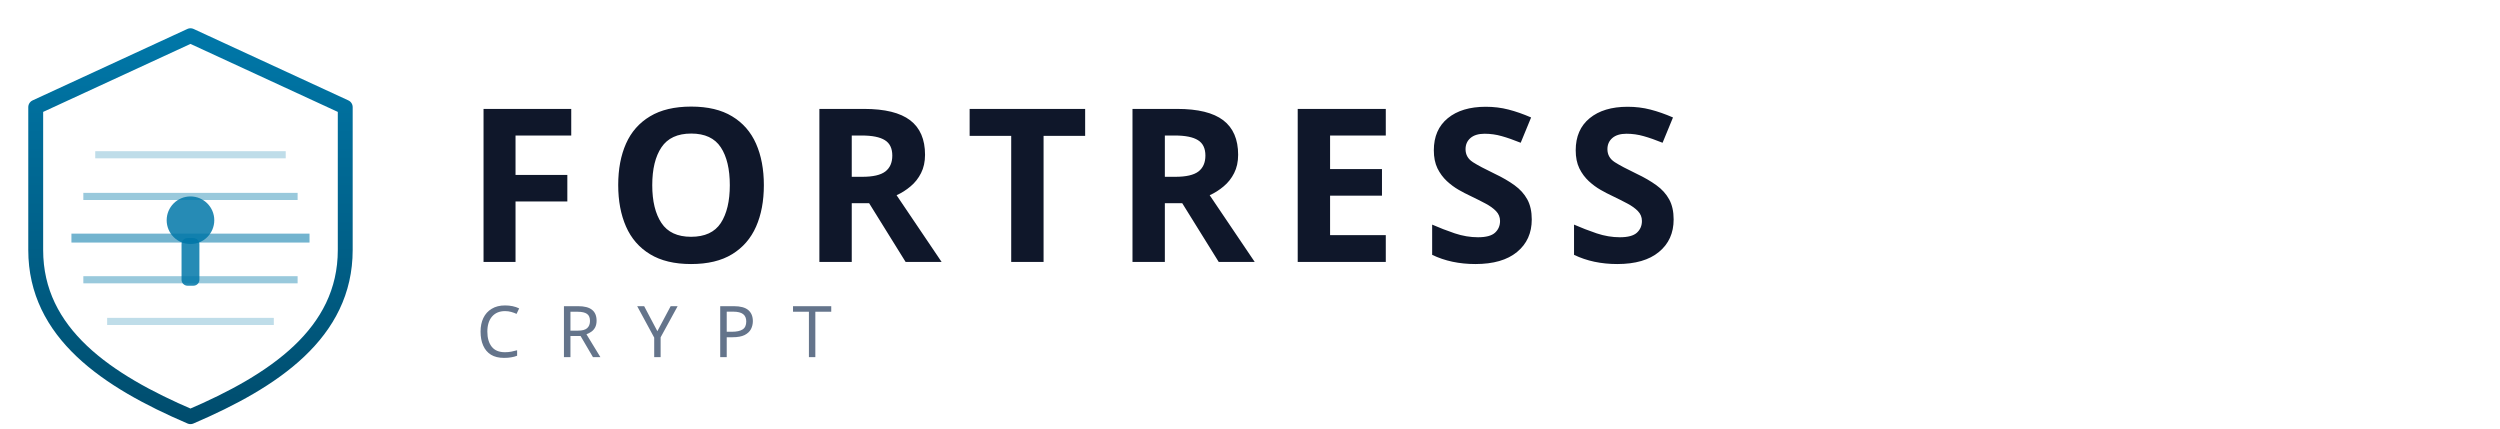
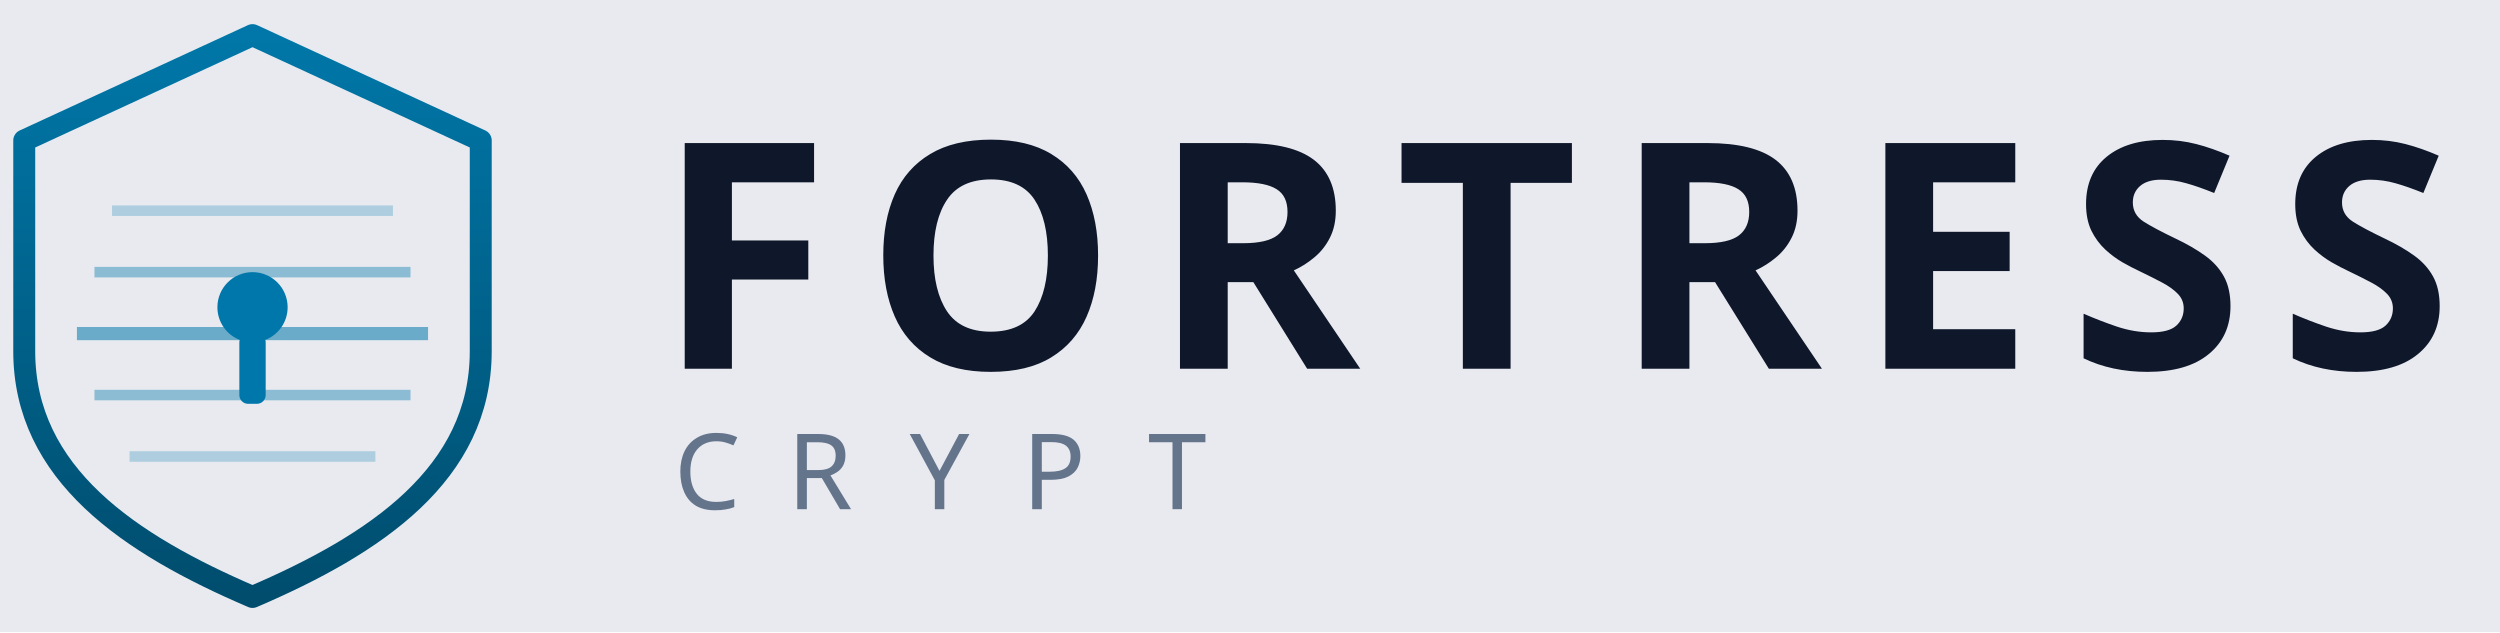
- <svg xmlns="http://www.w3.org/2000/svg" width="420" height="72" viewBox="0 0 420 72">
+ <svg xmlns="http://www.w3.org/2000/svg" viewBox="0 0 284.774 72">
  <defs>
    <linearGradient id="g1" x1="0" y1="0" x2="0" y2="1">
      <stop offset="0%" stop-color="#0077a8" />
      <stop offset="100%" stop-color="#004d6e" />
    </linearGradient>
  </defs>
-   <g transform="translate(0, 4)">
-     <path d="M32 2 L58 14 L58 38 C58 52 46 60 32 66 C18 60 6 52 6 38 L6 14 Z" fill="none" stroke="url(#g1)" stroke-width="2.5" stroke-linejoin="round" />
-     <line x1="16" y1="22" x2="48" y2="22" stroke="#0077a8" stroke-width="1.2" opacity="0.25" />
-     <line x1="14" y1="29" x2="50" y2="29" stroke="#0077a8" stroke-width="1.2" opacity="0.4" />
-     <line x1="12" y1="36" x2="52" y2="36" stroke="#0077a8" stroke-width="1.5" opacity="0.55" />
-     <line x1="14" y1="43" x2="50" y2="43" stroke="#0077a8" stroke-width="1.2" opacity="0.4" />
-     <line x1="18" y1="50" x2="46" y2="50" stroke="#0077a8" stroke-width="1.2" opacity="0.25" />
-     <circle cx="32" cy="33" r="4" fill="#0077a8" opacity="0.85" />
-     <rect x="30.5" y="36" width="3" height="8" rx="1" fill="#0077a8" opacity="0.85" />
+   <rect width="284.774" height="72" fill="#e8eaf0" />
+   <g transform="translate(-298.613, -185.2515)">
+     <path d="M327.374,189.251l26,12v24c0,14-12,22-26,28-14-6-26-14-26-28v-24l26-12Z" fill="none" stroke="url(#g1)" stroke-linejoin="round" stroke-width="2.5" />
+     <line x1="311.374" y1="209.251" x2="343.374" y2="209.251" fill="none" opacity=".25" stroke="#0077a8" stroke-width="1.2" />
+     <line x1="309.374" y1="216.251" x2="345.374" y2="216.251" fill="none" opacity=".4" stroke="#0077a8" stroke-width="1.2" />
+     <line x1="307.374" y1="223.251" x2="347.374" y2="223.251" fill="none" opacity=".55" stroke="#0077a8" stroke-width="1.5" />
+     <line x1="309.374" y1="230.251" x2="345.374" y2="230.251" fill="none" opacity=".4" stroke="#0077a8" stroke-width="1.2" />
+     <line x1="313.374" y1="237.251" x2="341.374" y2="237.251" fill="none" opacity=".25" stroke="#0077a8" stroke-width="1.2" />
+     <path d="M328.827,223.971c.04.09.05.18.05.28v6c0,.55-.45,1-1,1h-1c-.56,0-1-.45-1-1v-6c0-.1.01-.19.05-.28-1.49-.57-2.55-2.02-2.55-3.72,0-2.21,1.79-4,4-4s4,1.79,4,4c0,1.7-1.06,3.15-2.55,3.72Z" fill="#0077ab" />
+     <text transform="translate(373.3747 227.2517)" fill="#0f172a" font-family="Oxanium, sans-serif" font-size="36" font-weight="700" letter-spacing=".111em">
+       <tspan x="0" y="0">FORTRESS</tspan>
+     </text>
+     <text transform="translate(375.3747 243.2517)" fill="#64748b" font-family="Saira, sans-serif" font-size="12" font-weight="400">
+       <tspan x="0" y="0" letter-spacing=".5em">C</tspan>
+       <tspan x="12.9" y="0" letter-spacing=".483em">R</tspan>
+       <tspan x="26.868" y="0" letter-spacing=".5em">YP</tspan>
+       <tspan x="54" y="0" letter-spacing=".485em">T</tspan>
+     </text>
  </g>
-   <text x="78" y="44" font-family="Oxanium, sans-serif" font-weight="700" font-size="36" fill="#0f172a" letter-spacing="4">FORTRESS</text>
-   <text x="80" y="60" font-family="Saira, sans-serif" font-weight="300" font-size="12" fill="#64748b" letter-spacing="6">CRYPT</text>
</svg>
